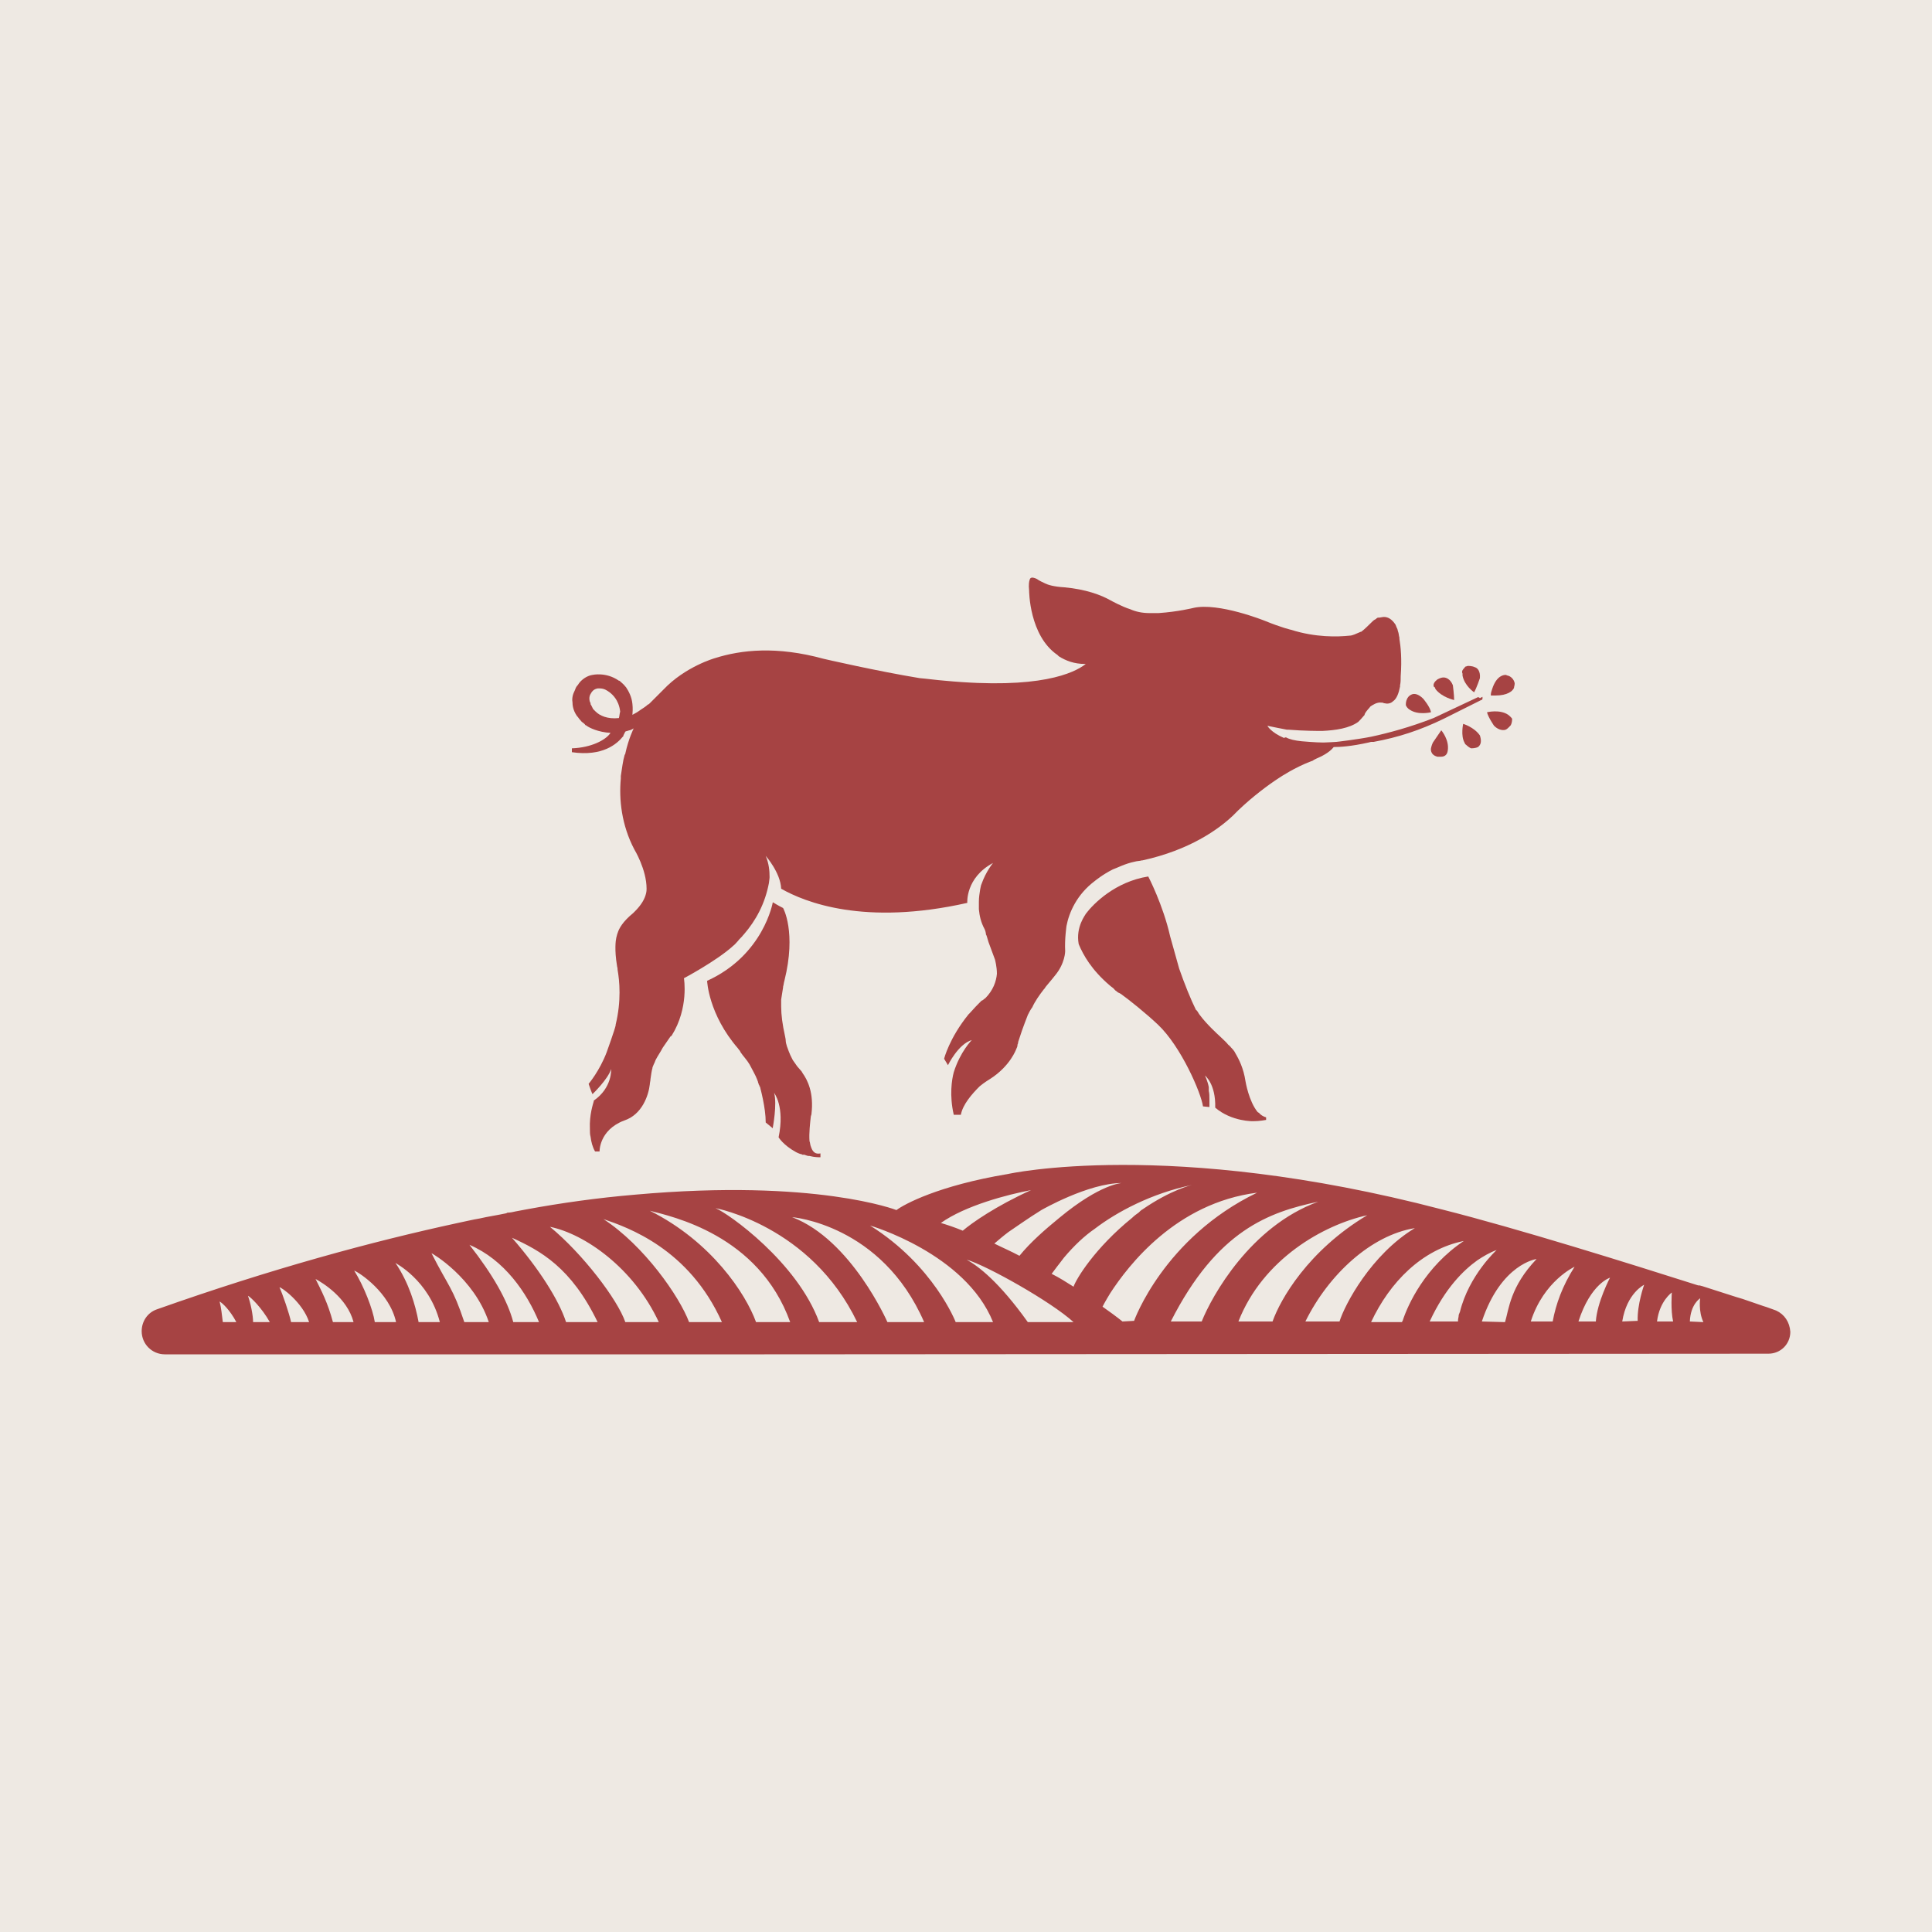
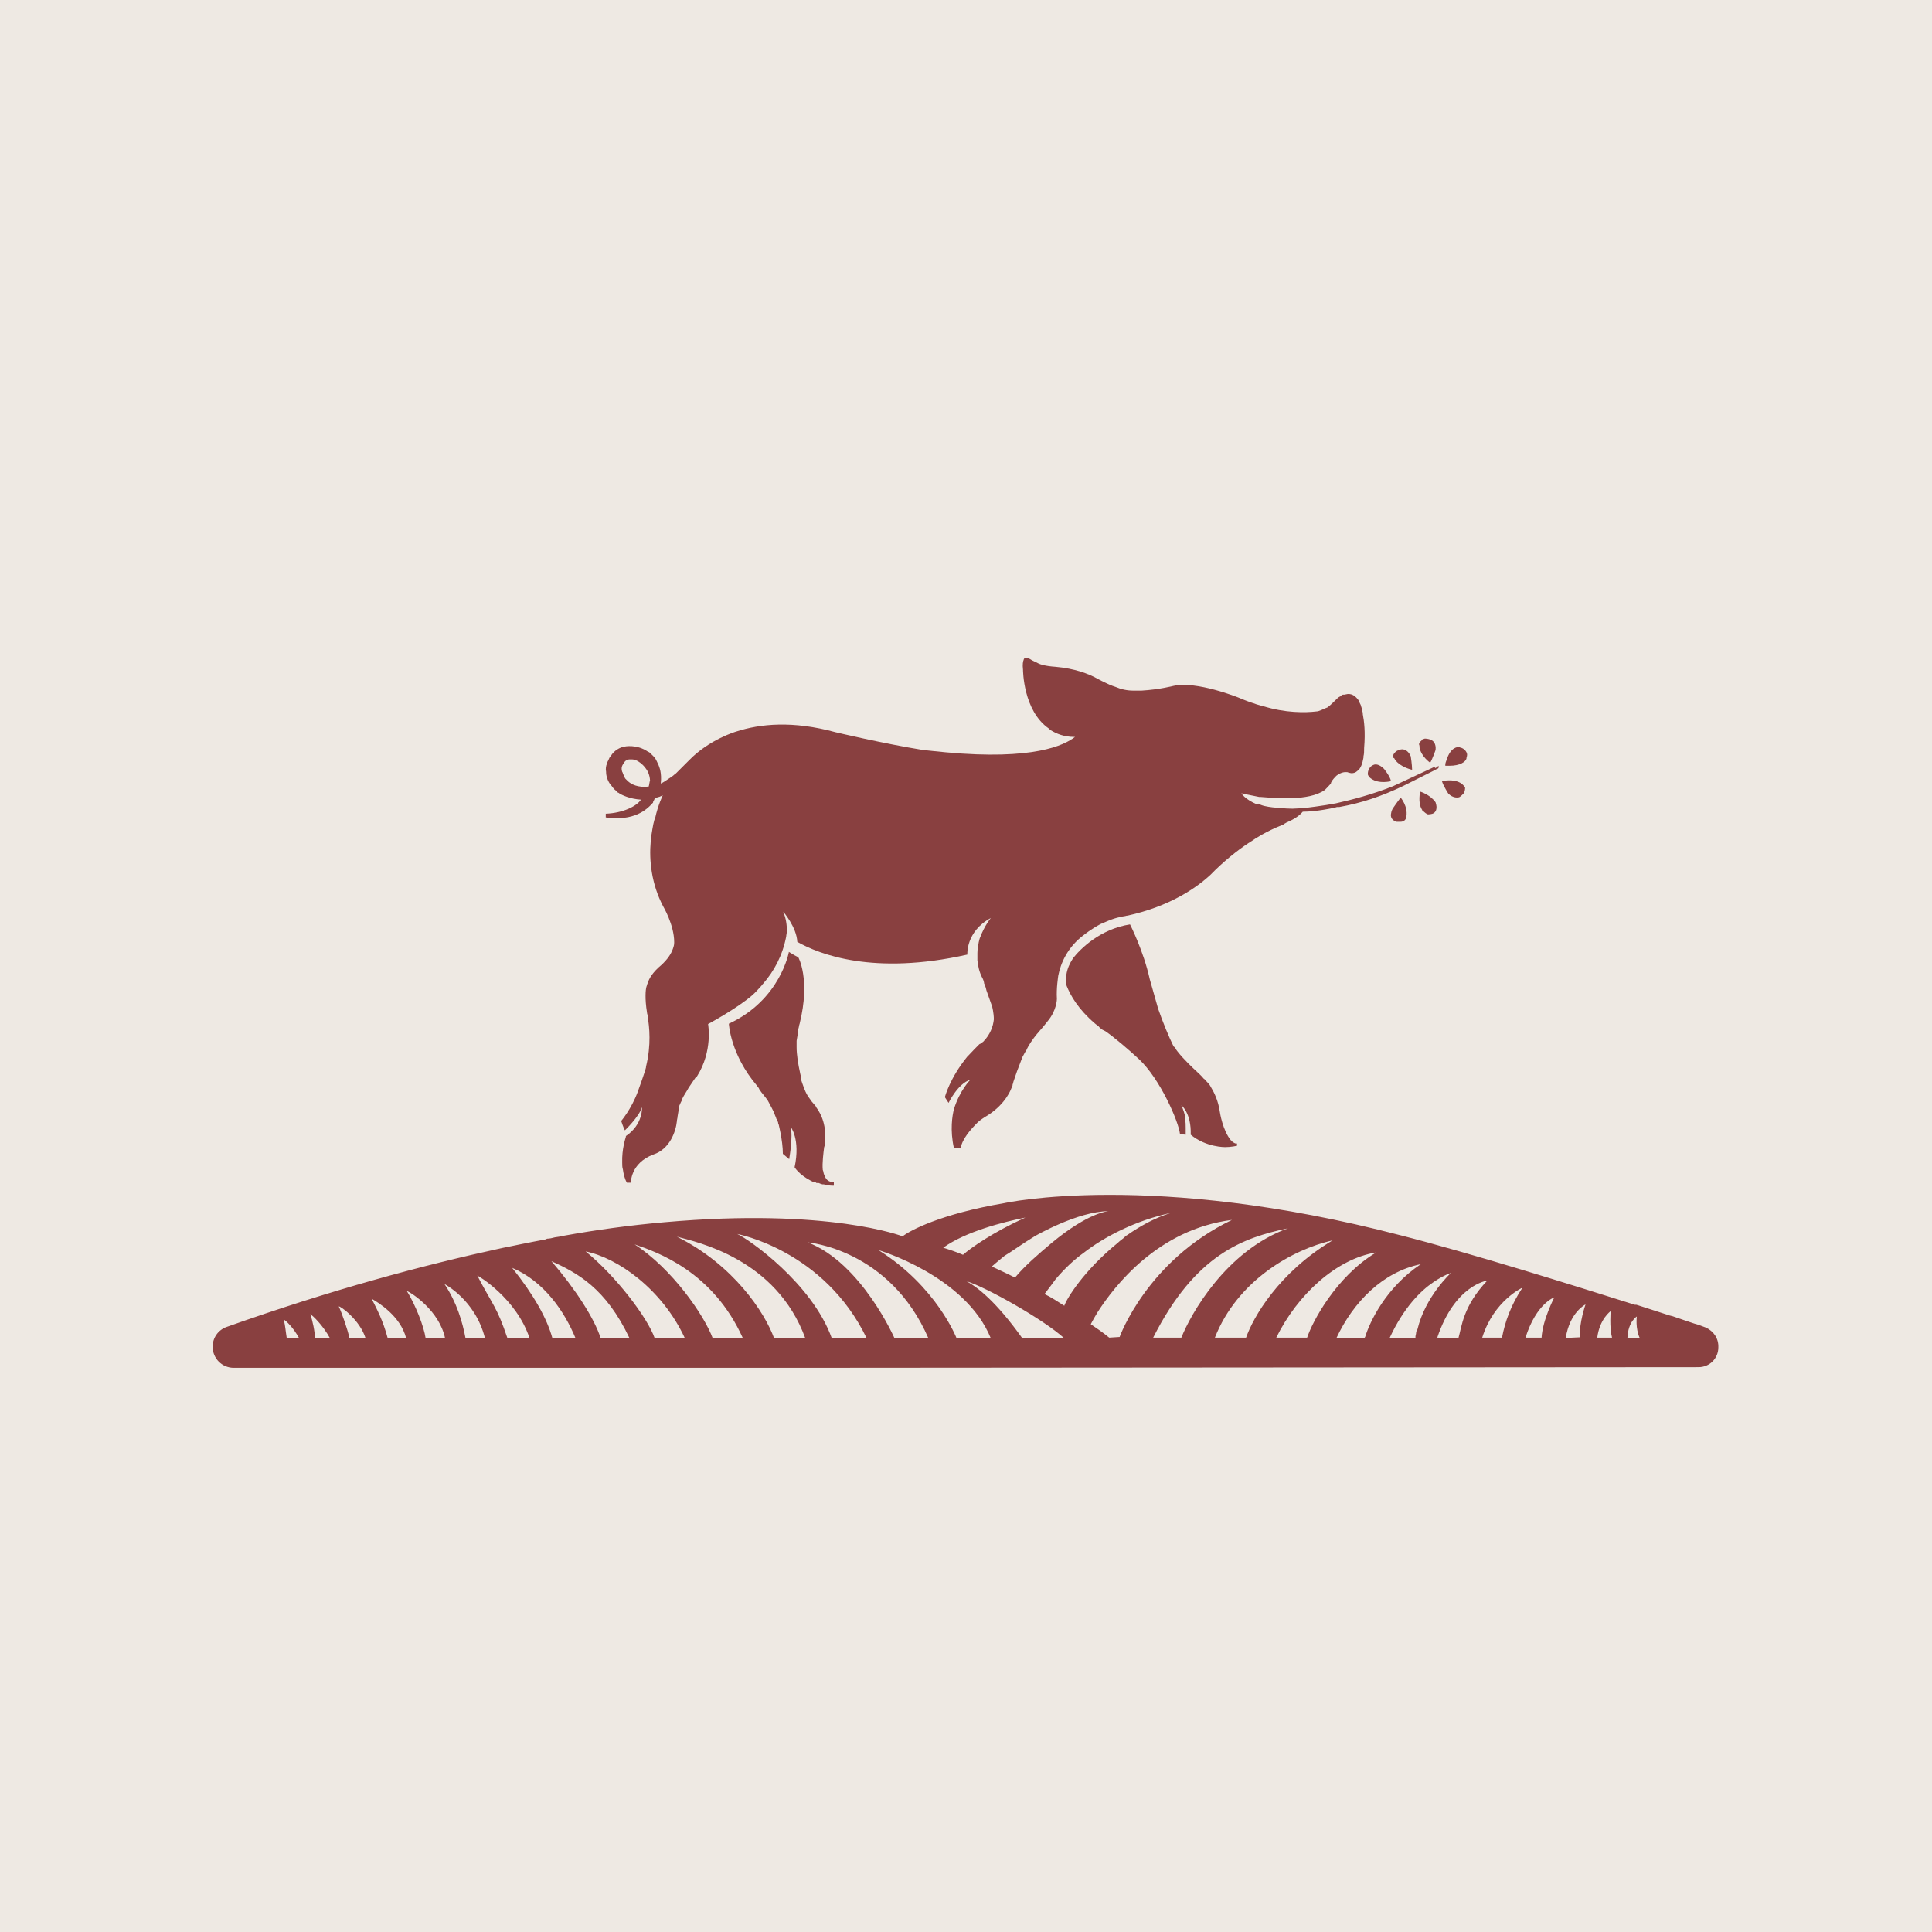
- <svg xmlns="http://www.w3.org/2000/svg" version="1.1" id="Layer_1" x="0px" y="0px" viewBox="0 0 300 300" enable-background="new 0 0 300 300" xml:space="preserve">
-   <rect fill="#EEE9E3" width="300" height="300" />
+ <svg xmlns="http://www.w3.org/2000/svg" version="1.1" id="Layer_1" x="0px" y="0px" viewBox="0 0 576 576" enable-background="new 0 0 576 576" xml:space="preserve">
+   <rect fill="#EEE9E3" width="576" height="576" />
  <g>
    <g>
      <g>
-         <path fill="#A64343" d="M195.3,172.7L195.3,172.7c-1.4-1.7-1.9-4.8-1.9-4.8l0,0c-0.3-2-1-3.4-1.6-4.4c0,0-0.1-0.3-0.6-0.8     l-0.1-0.1c0-0.1-0.1-0.1-0.1-0.1c-0.1-0.1-0.1-0.2-0.2-0.2l0,0c0,0,0,0-0.1-0.1c-0.3-0.4-0.9-0.9-1.4-1.4l0,0c0,0-1.9-1.7-3-3.2     c-0.2-0.2-0.3-0.6-0.6-0.8c-0.8-1.6-1.8-4.1-2.6-6.4l-1.4-5c-1.1-4.9-3.4-9.3-3.4-9.3c-5.1,0.8-8.5,4.2-9.7,5.8     c0,0.1-1.6,2-1.1,4.7c0.7,1.7,2,4,4.8,6.4c0.2,0.2,0.6,0.4,0.8,0.7l0,0c0,0,0,0,0.1,0.1c0.2,0.1,0.3,0.3,0.6,0.4     c0.1,0,0.1,0.1,0.2,0.1c1.4,1,4,3.1,5.8,4.8c3.6,3.4,6.7,10.6,7,12.7l1,0.1l0,0l0,0c0,0,0,0,0-0.1l0,0c0-0.1,0-0.4,0-0.8l0,0     c0-0.1,0-0.1,0-0.2l0,0c0-0.6,0-1-0.1-1.4V169v-0.1c0,0,0,0,0-0.1c-0.2-1-0.6-1.8-0.6-1.8s1.7,1.3,1.6,5c2.6,2.2,5.9,2.1,5.9,2.1     l0,0c1,0,2-0.2,2-0.2v-0.4c-0.4-0.1-0.9-0.4-1.1-0.7C195.4,172.8,195.4,172.7,195.3,172.7z" />
+         <path fill="#894040" d="M367,340L367,340c-2.5-3-3.3-8.4-3.3-8.4l0,0c-0.5-3.5-1.7-5.9-2.8-7.7c0,0-0.2-0.5-1.1-1.4l-0.2-0.2     c0-0.2-0.2-0.2-0.2-0.2c-0.2-0.2-0.2-0.4-0.4-0.4l0,0c0,0,0,0-0.2-0.2c-0.5-0.7-1.6-1.6-2.5-2.5l0,0c0,0-3.3-3-5.3-5.6     c-0.4-0.4-0.5-1.1-1.1-1.4c-1.4-2.8-3.2-7.2-4.6-11.2l-2.5-8.8c-1.9-8.6-5.9-16.4-5.9-16.4c-9,1.4-14.9,7.4-17,10.1     c0,0.2-2.8,3.5-1.9,8.2c1.2,3,3.5,7,8.4,11.2c0.4,0.4,1.1,0.7,1.4,1.2l0,0c0,0,0,0,0.2,0.2c0.4,0.2,0.5,0.5,1.1,0.7     c0.2,0,0.2,0.2,0.4,0.2c2.5,1.7,7,5.5,10.1,8.4c6.3,5.9,11.8,18.6,12.2,22.3l1.7,0.2l0,0l0,0c0,0,0,0,0-0.2l0,0     c0-0.2,0-0.7,0-1.4l0,0c0-0.2,0-0.2,0-0.4l0,0c0-1.1,0-1.7-0.2-2.5v-0.7v-0.2c0,0,0,0,0-0.2c-0.4-1.7-1.1-3.2-1.1-3.2     s3,2.3,2.8,8.8c4.6,3.8,10.3,3.7,10.3,3.7l0,0c1.7,0,3.5-0.4,3.5-0.4v-0.7C368.3,341.1,367.5,340.5,367,340     C367.2,340.2,367.2,340,367,340z" />
      </g>
      <g>
-         <path fill="#A64343" d="M125.9,178c-0.1-0.2-0.1-0.6-0.2-0.8c-0.1-1.2,0.1-2.9,0.2-3.8c0-0.1,0.1-0.3,0.1-0.4l0,0l0,0     c0.4-3.3-0.6-5.3-1.4-6.4l0,0l0,0c0-0.1-0.1-0.1-0.1-0.2l0,0l-0.7-0.8l-0.7-1c-0.6-1.1-0.8-1.9-0.9-2.1c-0.1-0.3-0.2-0.7-0.2-1     c0,0,0-0.2-0.1-0.6c-0.4-1.8-0.6-3.3-0.6-4.6c0-0.3,0-0.7,0-1.1c0.1-0.6,0.2-1.3,0.3-1.9l0,0v-0.1c0.1-0.3,0.1-0.6,0.2-0.9l0,0     c1.9-7.6-0.2-11.3-0.2-11.3l0,0c-0.8-0.4-1.6-0.9-1.6-0.9s-1.4,8.2-10.2,12.2c0,0,0.2,5.2,4.8,10.5l0,0c0.1,0.2,0.3,0.3,0.4,0.6     c0.4,0.6,1,1.2,1.4,1.9c0.4,0.8,0.9,1.6,1.2,2.4c0,0.1,0.1,0.2,0.1,0.3l0,0c0,0,0,0.1,0.1,0.3l0,0l0,0c0,0.1,0,0.1,0.1,0.2     c0,0.1,0,0.2,0.1,0.2c0,0.1,0.1,0.2,0.1,0.4c0,0.1,0,0.1,0.1,0.2l0,0l-0.3-1c0.2,0.8,1,3.7,1,6l1.1,0.9v-0.1c0,0,0.7-3.7,0.2-5.4     c0,0,1.7,2.1,0.7,6.9c0,0,0.7,1.2,2.7,2.3c0.2,0.1,0.4,0.2,0.7,0.3c0,0,0,0,0.1,0c0.1,0,0.1,0.1,0.2,0.1l0,0c0,0,0,0,0.1,0h0.1     h0.1c0.2,0.1,0.3,0.1,0.6,0.2h0.1l0,0l0,0c0,0,0,0,0.1,0c0.8,0.2,1.4,0.2,1.7,0.2v-0.6C126.4,179.3,126.1,178.6,125.9,178z" />
+         <path fill="#894040" d="M245.7,350.2c-0.2-0.4-0.2-1.1-0.4-1.4c-0.2-2.1,0.2-5.1,0.4-6.7c0-0.2,0.2-0.5,0.2-0.7l0,0l0,0     c0.7-5.8-1.1-9.3-2.5-11.2l0,0l0,0c0-0.2-0.2-0.2-0.2-0.4l0,0l-1.2-1.4l-1.2-1.7c-1.1-1.9-1.4-3.3-1.6-3.7     c-0.2-0.5-0.4-1.2-0.4-1.7c0,0,0-0.4-0.2-1.1c-0.7-3.2-1.1-5.8-1.1-8c0-0.5,0-1.2,0-1.9c0.2-1.1,0.4-2.3,0.5-3.3l0,0v-0.2     c0.2-0.5,0.2-1.1,0.4-1.6l0,0c3.3-13.3-0.4-19.8-0.4-19.8l0,0c-1.4-0.7-2.8-1.6-2.8-1.6s-2.5,14.3-17.9,21.4     c0,0,0.4,9.1,8.4,18.5l0,0c0.2,0.4,0.5,0.5,0.7,1.1c0.7,1.1,1.7,2.1,2.5,3.3c0.7,1.4,1.6,2.8,2.1,4.2c0,0.2,0.2,0.4,0.2,0.5l0,0     c0,0,0,0.2,0.2,0.5l0,0l0,0c0,0.2,0,0.2,0.2,0.4c0,0.2,0,0.4,0.2,0.4c0,0.2,0.2,0.4,0.2,0.7c0,0.2,0,0.2,0.2,0.4l0,0l-0.5-1.7     c0.4,1.4,1.7,6.5,1.7,10.5l1.9,1.6v-0.2c0,0,1.2-6.5,0.4-9.5c0,0,3,3.7,1.2,12.1c0,0,1.2,2.1,4.8,4c0.4,0.2,0.7,0.4,1.2,0.5     c0,0,0,0,0.2,0s0.2,0.2,0.4,0.2l0,0c0,0,0,0,0.2,0h0.2h0.2c0.4,0.2,0.5,0.2,1.1,0.4h0.2l0,0l0,0c0,0,0,0,0.2,0     c1.4,0.4,2.5,0.4,3,0.4v-1.1C246.6,352.5,246.1,351.2,245.7,350.2z" />
      </g>
      <g>
-         <path fill="#A64343" d="M234.2,111c-1.3-0.9-3.3-0.4-3.3-0.4c0.2,0.8,1.1,2.1,1.1,2.1c0.8,0.8,1.6,0.7,1.8,0.6     c0.3-0.1,0.8-0.7,0.8-0.7c0.2-0.4,0.2-0.8,0.2-1C234.6,111.3,234.2,111,234.2,111z" />
+         <path fill="#894040" d="M435.7,233.6c-2.3-1.6-5.8-0.7-5.8-0.7c0.4,1.4,1.9,3.7,1.9,3.7c1.4,1.4,2.8,1.2,3.2,1.1     c0.5-0.2,1.4-1.2,1.4-1.2c0.4-0.7,0.4-1.4,0.4-1.7C436.4,234.1,435.7,233.6,435.7,233.6z" />
      </g>
      <g>
-         <path fill="#A64343" d="M222.9,107c1,1.3,2.9,1.7,2.9,1.7c0-0.8-0.2-2.3-0.2-2.3c-0.4-1-1.1-1.2-1.4-1.2h-0.1     c-0.4,0-0.9,0.3-0.9,0.3c-0.4,0.3-0.6,0.6-0.6,0.9c0,0,0,0.2,0.1,0.3C222.8,106.6,222.9,107,222.9,107z" />
+         <path fill="#894040" d="M415.9,226.5c1.7,2.3,5.1,3,5.1,3c0-1.4-0.4-4-0.4-4c-0.7-1.7-1.9-2.1-2.5-2.1H418     c-0.7,0-1.6,0.5-1.6,0.5c-0.7,0.5-1.1,1.1-1.1,1.6c0,0,0,0.4,0.2,0.5C415.7,225.9,415.9,226.5,415.9,226.5z" />
      </g>
      <g>
-         <path fill="#A64343" d="M218.9,110.2c1.3,0.9,3.3,0.4,3.3,0.4c-0.1-0.8-1.2-2.1-1.2-2.1c-0.8-0.8-1.4-0.8-1.7-0.7     c-0.6,0.2-0.8,0.7-0.8,0.7c-0.2,0.4-0.2,0.7-0.2,1C218.5,110,218.9,110.2,218.9,110.2z" />
+         <path fill="#894040" d="M408.9,232.2c2.3,1.6,5.8,0.7,5.8,0.7c-0.2-1.4-2.1-3.7-2.1-3.7c-1.4-1.4-2.5-1.4-3-1.2     c-1.1,0.4-1.4,1.2-1.4,1.2c-0.4,0.7-0.4,1.2-0.4,1.7C408.1,231.8,408.9,232.2,408.9,232.2z" />
      </g>
      <g>
-         <path fill="#A64343" d="M222.5,115.3c0,0-0.2,0.4-0.3,0.9l0,0c0,0-0.2,1,1,1.3h0.1c0.1,0,0.2,0,0.2,0c0.1,0,0.1,0,0.2,0l0,0h0.1     c0.4,0,0.9-0.2,1-0.9c0.3-1.7-1-3.2-1-3.2C223.4,114,222.5,115.3,222.5,115.3z" />
+         <path fill="#894040" d="M415.2,241.1c0,0-0.4,0.7-0.5,1.6l0,0c0,0-0.4,1.7,1.7,2.3h0.2c0.2,0,0.4,0,0.4,0c0.2,0,0.2,0,0.4,0l0,0     h0.2c0.7,0,1.6-0.4,1.7-1.6c0.5-3-1.7-5.6-1.7-5.6C416.7,238.9,415.2,241.1,415.2,241.1z" />
      </g>
      <g>
-         <path fill="#A64343" d="M227.1,104.6L227.1,104.6C227.1,104.7,227.1,104.7,227.1,104.6c0,0.2,0,0.2,0,0.3l0,0     c0.3,1.6,1.8,2.6,1.8,2.6c0.4-0.7,0.9-2.2,0.9-2.2c0.1-1.1-0.4-1.6-0.8-1.7c-0.4-0.2-1-0.2-1-0.2c-0.2,0-0.3,0.1-0.4,0.1l0,0     c0,0-0.1,0-0.1,0.1c0,0-0.1,0-0.1,0.1l0,0C227.2,103.9,226.9,104.2,227.1,104.6z" />
+         <path fill="#894040" d="M423.2,222.3L423.2,222.3C423.2,222.5,423.2,222.5,423.2,222.3c0,0.4,0,0.4,0,0.5l0,0     c0.5,2.8,3.2,4.6,3.2,4.6c0.7-1.2,1.6-3.8,1.6-3.8c0.2-1.9-0.7-2.8-1.4-3c-0.7-0.4-1.7-0.4-1.7-0.4c-0.4,0-0.5,0.2-0.7,0.2l0,0     c0,0-0.2,0-0.2,0.2c0,0-0.2,0-0.2,0.2l0,0C423.4,221.1,422.8,221.7,423.2,222.3z" />
      </g>
      <g>
-         <path fill="#A64343" d="M227.2,112.4c0,0-0.4,1.8,0.2,2.9c0,0.1,0.1,0.1,0.1,0.2c0,0,0,0.1,0.1,0.1l0,0c0.3,0.3,0.7,0.6,0.9,0.6     c0,0,0.6,0,1-0.2c0.8-0.6,0.3-1.7,0.3-1.8C228.9,112.9,227.2,112.4,227.2,112.4z" />
+         <path fill="#894040" d="M423.4,236c0,0-0.7,3.2,0.4,5.1c0,0.2,0.2,0.2,0.2,0.4c0,0,0,0.2,0.2,0.2l0,0c0.5,0.5,1.2,1.1,1.6,1.1     c0,0,1.1,0,1.7-0.4c1.4-1.1,0.5-3,0.5-3.2C426.4,236.9,423.4,236,423.4,236z" />
      </g>
      <g>
-         <path fill="#A64343" d="M229.8,108.4c-0.1-0.1-0.3-0.2-0.4-0.1l-6.8,3.2c-3.6,1.4-6.9,2.3-9.7,2.9c-2,0.4-5.3,0.8-5.4,0.8     c0,0-1.6,0.1-2,0.1c-1.2,0-3.4-0.2-3.4-0.2c-1-0.1-1.9-0.3-2.4-0.6c-0.1,0-0.2,0-0.3,0.1c-2.1-0.9-2.6-1.9-2.6-1.9     c0.9,0.2,2,0.4,3,0.6l0,0c0,0,0.1,0,0.2,0c2.4,0.2,4.8,0.2,5.3,0.2c2.1-0.1,4.2-0.4,5.6-1.4c0,0,0,0,0.1-0.1     c0.1-0.1,0.4-0.4,0.9-1l0,0v-0.1l0,0c0.3-0.6,0.7-0.9,0.9-1.2c0.3-0.2,1-0.7,1.7-0.6c0.1,0,0.3,0,0.4,0.1c0,0,0,0,0.1,0     c0.3,0.1,0.9,0.1,1.3-0.3l0,0l0,0l0,0c0.6-0.4,0.9-1.3,1.1-2.3l0,0c0-0.1,0-0.1,0-0.2c0.1-0.4,0.1-0.9,0.1-1.4     c0.2-2.7,0-4.6-0.2-5.8l0,0V99l0,0c-0.1-0.3-0.1-0.7-0.2-0.9c-0.1-0.3-0.1-0.4-0.1-0.4l0,0c-0.1-0.2-0.2-0.4-0.3-0.7l0,0l0,0l0,0     c-0.6-0.9-1.2-1.2-1.8-1.2l0,0c0,0-0.2,0-0.7,0.1l0,0H214c-0.1,0-0.2,0.1-0.2,0.1l0,0l0,0l0,0l0,0c0,0-0.1,0-0.1,0.1     c-0.1,0-0.1,0.1-0.2,0.1c-0.2,0.1-0.4,0.3-0.8,0.7l0,0c0,0-0.8,0.8-1.2,1.1c0,0-0.1,0-0.1,0.1c0,0,0,0-0.1,0     c-0.7,0.3-1.3,0.6-1.7,0.6c-1.9,0.2-5.3,0.3-9.1-0.9c0,0-1.4-0.3-4.1-1.4c0,0-7.2-2.9-11.1-2c0,0-2.4,0.6-5.4,0.8h-0.1h-0.1     c-0.4,0-0.8,0-1.2,0l0,0c-1.1,0-2.1-0.2-3-0.6c-1.3-0.4-3.1-1.4-3.1-1.4l0,0c-1.4-0.8-3.8-1.7-7.1-2l0,0c-1.7-0.1-2.6-0.4-3-0.6     c-0.4-0.2-0.9-0.4-1.3-0.7c-0.4-0.2-0.8-0.3-1-0.1l0,0l0,0l0,0c0,0-0.1,0.1-0.1,0.2l0,0l0,0l0,0l0,0c-0.1,0.2-0.2,0.8-0.1,1.7     l0,0c0,0,0,7,4.4,10l0.1,0.1c0,0,0,0,0.1,0.1l0,0c1.1,0.7,2.4,1.2,4.1,1.2h0.1c-1.8,1.4-7.1,4-21.9,2.6c-1.3-0.1-2.7-0.3-3.9-0.4     c-6.7-1.1-14.9-3-14.9-3l0,0c-7.3-2-12.8-1.4-16.9-0.1l0,0c0,0-4.6,1.3-8,4.9l0,0l0,0l-0.1,0.1c-0.6,0.6-1.1,1.1-1.7,1.7     c-0.1,0.1-0.2,0.2-0.3,0.3c-0.1,0.1-0.2,0.2-0.3,0.2c-0.3,0.3-0.8,0.6-1.1,0.8l0,0c-0.4,0.3-0.9,0.6-1.3,0.8c0.1-1,0-1.7,0-1.7     c-0.1-1.1-0.6-2-1-2.6l0,0l-0.1-0.1c-0.2-0.3-0.6-0.6-0.8-0.8l0,0c-0.1-0.1-0.1-0.1-0.2-0.1c-2-1.4-4.1-0.9-4.1-0.9l0,0     c-0.7,0.1-1.7,0.6-2.3,1.6c-0.2,0.2-0.3,0.4-0.4,0.7l0,0l0,0c-0.2,0.4-0.3,0.7-0.3,0.7l0,0c-0.1,0.3-0.2,0.8-0.1,1.3l0,0l0,0     c0,0.2,0,1.1,0.7,2.1l0.1,0.1c0.1,0.1,0.2,0.3,0.3,0.4l0.1,0.1c0.1,0.1,0.2,0.3,0.4,0.4c0.1,0.1,0.3,0.2,0.4,0.4l0,0     c0,0,0.1,0,0.2,0.1l0,0l0,0c0.4,0.3,1.8,1,3.7,1.1c-0.7,1.1-3,2.3-6,2.4v0.6c4.8,0.7,7-1.3,7.9-2.4l0.1-0.1c0,0,0,0,0-0.1     c0.1-0.2,0.2-0.4,0.3-0.6c0.2-0.1,0.4-0.1,0.6-0.2c0,0,0,0,0.1,0c0.3-0.1,0.6-0.3,0.6-0.3s-0.8,1.6-1.3,3.9c0,0.1,0,0.1-0.1,0.2     c-0.3,1-0.4,2.1-0.6,3.3c0,0,0,0,0,0.1l0,0c0,0.1,0,0.2,0,0.3c-0.3,3.2,0.1,7.2,2.1,11l0,0c0,0,1.9,3.1,1.9,6.1     c0,0.2,0,0.4-0.1,0.8c-0.2,0.8-0.7,1.7-1.7,2.7l-0.3,0.3c-1.6,1.3-2.2,2.4-2.4,3.1c-0.1,0.2-0.1,0.4-0.2,0.7     c-0.1,0.4-0.3,1.9,0.1,4.3c0,0.2,0.1,0.3,0.1,0.7l0,0l0,0c0.3,1.7,0.6,4.8-0.3,8.5c0,0,0,0,0,0.1c-0.1,0.6-1.4,4.2-1.4,4.2l0,0     c-1.1,2.9-2.8,4.9-2.8,4.9c0.4,1.2,0.6,1.6,0.6,1.6s2.4-2.3,2.9-3.9c0,0,0.2,2.9-2.7,4.9c0,0,0,0,0,0.1l0,0     c-0.1,0.4-0.7,2.1-0.6,4.3c0,0.4,0,0.9,0.1,1.2c0.1,0.8,0.3,1.6,0.7,2.3h0.7c0,0-0.1-3.3,3.8-4.8l0,0c2.8-0.9,3.8-3.9,4-5.6l0,0     l0,0c0-0.2,0.1-0.6,0.1-0.7l0,0c0-0.1,0-0.1,0-0.1c0.1-0.7,0.2-1.4,0.3-1.7c0-0.2,0.1-0.3,0.2-0.6c0.1-0.2,0.2-0.4,0.3-0.7     c0.3-0.6,0.8-1.3,1.1-1.9l1.1-1.6c0.1-0.1,0.1-0.2,0.2-0.2l0.1-0.1l0,0c2.7-4.3,1.9-8.9,1.9-8.9s4.9-2.6,7.5-4.9l0.1-0.1     c0.3-0.2,0.6-0.6,0.8-0.8l0,0c0.2-0.3,0.6-0.6,0.8-0.9l0.1-0.1l0,0l0,0c1.9-2.2,3.3-4.8,3.9-8c0-0.2,0.1-0.6,0.1-0.9     c0-1-0.1-2.1-0.6-3.3c0,0,2.3,2.6,2.4,5.1c3.7,2.1,12.9,5.8,28.9,2.2c0,0-0.3-3.9,4-6.2c0,0-1.1,1.3-1.8,3.3     c-0.1,0.2-0.1,0.4-0.2,0.8l0,0c-0.1,0.7-0.2,1.2-0.2,1.9c0,0.3,0,0.7,0,1.1v0.1c0.1,1,0.3,2,0.9,3.1l0,0c0.1,0.2,0.2,0.6,0.2,0.8     l0,0l0.1,0.2c0.1,0.3,0.2,0.7,0.3,1l1,2.7l0,0c0,0,0.3,1.1,0.3,2.2c-0.1,1.2-0.6,2.6-1.8,3.8l0,0c-0.2,0.1-0.3,0.3-0.6,0.4     c-0.6,0.6-1.1,1.1-1.8,1.9c-0.1,0.1-0.1,0.1-0.2,0.2l0,0c-3,3.7-3.8,6.9-3.8,6.9l0.6,1c0,0,1.6-3.3,3.7-3.9c0,0-1.8,1.8-2.8,5     c-0.3,1.1-0.7,3.6,0,6.6h0.2l0,0h0.9c0.3-1.6,1.7-3.2,2.9-4.4c0.7-0.6,1.7-1.2,1.7-1.2l0,0c3.1-2,4-4.6,4-4.6l0,0     c0.1-0.2,0.2-0.4,0.2-0.7l0,0l0,0c0.1-0.2,0.1-0.3,0.1-0.4l0.6-1.8c0.2-0.6,0.6-1.6,0.9-2.4c0.2-0.4,0.4-0.8,0.7-1.2l0,0     c0.4-0.9,1.1-1.9,1.8-2.8c0,0,0,0,0.1-0.1c0.1-0.1,0.1-0.2,0.2-0.3c0.6-0.7,1.4-1.7,1.4-1.7l0,0c1.6-1.9,1.6-3.8,1.6-3.8     c-0.1-1.9,0.2-3.8,0.2-3.9c0.4-2.1,1.6-4.9,4.4-7c0,0,1.2-1,2.8-1.8c0.6-0.2,1.9-0.9,3.4-1.2c0.3-0.1,0.8-0.1,1.1-0.2     c0,0,0,0,0.1,0l0,0c7.3-1.6,11.8-4.8,14.1-7l0,0l0,0c0.2-0.2,0.4-0.4,0.7-0.7c0,0,0,0,0.1-0.1l0,0l0,0c2.2-2.1,4.6-3.9,6.3-5     c0.3-0.2,2.4-1.6,5-2.6c0.1,0,0.3-0.1,0.4-0.2c0,0,0.2-0.1,0.4-0.2l0,0l0,0c0.7-0.3,2-0.9,2.7-1.8c1,0,2.7-0.1,5.4-0.7l0.4-0.1     h0.1h0.3c3.8-0.7,7.2-1.8,10.9-3.6l0,0c1.2-0.6,5.6-2.8,5.8-2.9c0.1,0,0.2-0.1,0.2-0.2c0-0.1,0-0.2,0-0.3L229.8,108.4z      M96.1,111.5c-1.8,0.2-3-0.4-3.6-1c0,0,0,0-0.1-0.1c-0.2-0.2-0.3-0.3-0.3-0.3l0,0l0,0l0,0c-0.1-0.2-0.2-0.4-0.3-0.6     c-0.1-0.1-0.1-0.2-0.1-0.3c0-0.1-0.1-0.2-0.1-0.2c-0.2-0.7,0-1.1,0.2-1.4c0.1-0.2,0.4-0.6,1-0.7c0.1,0,0.1,0,0.2,0s0.1,0,0.2,0     c0.3,0,0.7,0.1,1,0.3c0,0,0.8,0.4,1.4,1.3c0.2,0.3,0.6,1,0.7,2C96.2,110.8,96.2,111.2,96.1,111.5z" />
+         <path fill="#894040" d="M428,229c-0.2-0.2-0.5-0.4-0.7-0.2l-12,5.6c-6.3,2.5-12.1,4-17,5.1c-3.5,0.7-9.3,1.4-9.5,1.4     c0,0-2.8,0.2-3.5,0.2c-2.1,0-5.9-0.4-5.9-0.4c-1.7-0.2-3.3-0.5-4.2-1.1c-0.2,0-0.4,0-0.5,0.2c-3.7-1.6-4.6-3.3-4.6-3.3     c1.6,0.4,3.5,0.7,5.3,1.1l0,0c0,0,0.2,0,0.4,0c4.2,0.4,8.4,0.4,9.3,0.4c3.7-0.2,7.4-0.7,9.9-2.5c0,0,0,0,0.2-0.2     c0.2-0.2,0.7-0.7,1.6-1.7l0,0v-0.2l0,0c0.5-1.1,1.2-1.6,1.6-2.1c0.5-0.4,1.7-1.2,3-1.1c0.2,0,0.5,0,0.7,0.2c0,0,0,0,0.2,0     c0.5,0.2,1.6,0.2,2.3-0.5l0,0l0,0l0,0c1.1-0.7,1.6-2.3,1.9-4l0,0c0-0.2,0-0.2,0-0.4c0.2-0.7,0.2-1.6,0.2-2.5     c0.4-4.8,0-8-0.4-10.1l0,0v-0.4l0,0c-0.2-0.5-0.2-1.2-0.4-1.6c-0.2-0.5-0.2-0.7-0.2-0.7l0,0c-0.2-0.4-0.4-0.7-0.5-1.2l0,0l0,0     l0,0c-1.1-1.6-2.1-2.1-3.2-2.1l0,0c0,0-0.4,0-1.2,0.2l0,0h-0.4c-0.2,0-0.4,0.2-0.4,0.2l0,0l0,0l0,0l0,0c0,0-0.2,0-0.2,0.2     c-0.2,0-0.2,0.2-0.4,0.2c-0.4,0.2-0.7,0.5-1.4,1.2l0,0c0,0-1.4,1.4-2.1,1.9c0,0-0.2,0-0.2,0.2c0,0,0,0-0.2,0     c-1.2,0.5-2.3,1.1-3,1.1c-3.3,0.4-9.3,0.5-16-1.6c0,0-2.5-0.5-7.2-2.5c0,0-12.6-5.1-19.5-3.5c0,0-4.2,1.1-9.5,1.4h-0.2h-0.1     c-0.7,0-1.4,0-2.1,0l0,0c-1.9,0-3.7-0.4-5.3-1.1c-2.3-0.7-5.5-2.5-5.5-2.5l0,0c-2.5-1.4-6.7-3-12.4-3.5l0,0     c-3-0.2-4.6-0.7-5.3-1.1c-0.7-0.4-1.6-0.7-2.3-1.2c-0.7-0.4-1.4-0.5-1.7-0.2l0,0l0,0l0,0c0,0-0.2,0.2-0.2,0.4l0,0l0,0l0,0l0,0     c-0.2,0.4-0.4,1.4-0.2,3l0,0c0,0,0,12.2,7.7,17.5l0.2,0.2c0,0,0,0,0.2,0.2l0,0c1.9,1.2,4.2,2.1,7.2,2.1h0.2     c-3.2,2.5-12.4,7-38.4,4.6c-2.3-0.2-4.8-0.5-6.9-0.7c-11.8-1.9-26.1-5.3-26.1-5.3l0,0c-12.8-3.5-22.5-2.5-29.6-0.2l0,0     c0,0-8,2.3-14.1,8.6l0,0l0,0l-0.2,0.2c-1.1,1.1-1.9,1.9-3,3c-0.2,0.2-0.4,0.4-0.5,0.5c-0.2,0.2-0.4,0.4-0.5,0.4     c-0.5,0.5-1.4,1.1-1.9,1.4l0,0c-0.7,0.5-1.6,1.1-2.3,1.4c0.2-1.7,0-3,0-3c-0.2-1.9-1.1-3.5-1.7-4.6l0,0l-0.2-0.2     c-0.4-0.5-1.1-1.1-1.4-1.4l0,0c-0.2-0.2-0.2-0.2-0.4-0.2c-3.5-2.5-7.2-1.6-7.2-1.6l0,0c-1.2,0.2-3,1.1-4,2.8     c-0.4,0.4-0.5,0.7-0.7,1.2l0,0l0,0c-0.4,0.7-0.5,1.2-0.5,1.2l0,0c-0.2,0.5-0.4,1.4-0.2,2.3l0,0l0,0c0,0.4,0,1.9,1.2,3.7l0.2,0.2     c0.2,0.2,0.4,0.5,0.5,0.7l0.2,0.2c0.2,0.2,0.4,0.5,0.7,0.7c0.2,0.2,0.5,0.4,0.7,0.7l0,0c0,0,0.2,0,0.4,0.2l0,0l0,0     c0.7,0.5,3.2,1.7,6.5,1.9c-1.2,1.9-5.3,4-10.5,4.2v1.1c8.4,1.2,12.2-2.3,13.9-4.2l0.2-0.2c0,0,0,0,0-0.2c0.2-0.4,0.4-0.7,0.5-1.1     c0.4-0.2,0.7-0.2,1.1-0.4c0,0,0,0,0.2,0c0.5-0.2,1.1-0.5,1.1-0.5s-1.4,2.8-2.3,6.9c0,0.2,0,0.2-0.2,0.4c-0.5,1.7-0.7,3.7-1.1,5.8     c0,0,0,0,0,0.2l0,0c0,0.2,0,0.4,0,0.5c-0.5,5.6,0.2,12.6,3.7,19.3l0,0c0,0,3.3,5.5,3.3,10.7c0,0.4,0,0.7-0.2,1.4     c-0.4,1.4-1.2,3-3,4.8l-0.5,0.5c-2.8,2.3-3.8,4.2-4.2,5.5c-0.2,0.4-0.2,0.7-0.4,1.2c-0.2,0.7-0.5,3.3,0.2,7.6     c0,0.4,0.2,0.5,0.2,1.2l0,0l0,0c0.5,3,1.1,8.4-0.5,14.9c0,0,0,0,0,0.2c-0.2,1.1-2.5,7.4-2.5,7.4l0,0c-1.9,5.1-4.9,8.6-4.9,8.6     c0.7,2.1,1.1,2.8,1.1,2.8s4.2-4,5.1-6.9c0,0,0.4,5.1-4.8,8.6c0,0,0,0,0,0.2l0,0c-0.2,0.7-1.2,3.7-1.1,7.6c0,0.7,0,1.6,0.2,2.1     c0.2,1.4,0.5,2.8,1.2,4h1.2c0,0-0.2-5.8,6.7-8.4l0,0c4.9-1.6,6.7-6.9,7-9.9l0,0l0,0c0-0.4,0.2-1.1,0.2-1.2l0,0c0-0.2,0-0.2,0-0.2     c0.2-1.2,0.4-2.5,0.5-3c0-0.4,0.2-0.5,0.4-1.1c0.2-0.4,0.4-0.7,0.5-1.2c0.5-1.1,1.4-2.3,1.9-3.3l1.9-2.8c0.2-0.2,0.2-0.4,0.4-0.4     l0.2-0.2l0,0c4.8-7.6,3.3-15.6,3.3-15.6s8.6-4.6,13.2-8.6l0.2-0.2c0.5-0.4,1.1-1.1,1.4-1.4l0,0c0.4-0.5,1.1-1.1,1.4-1.6l0.2-0.2     l0,0l0,0c3.3-3.8,5.8-8.4,6.9-14.1c0-0.4,0.2-1.1,0.2-1.6c0-1.7-0.2-3.7-1.1-5.8c0,0,4,4.6,4.2,9c6.5,3.7,22.7,10.1,50.7,3.8     c0,0-0.5-6.9,7-10.9c0,0-1.9,2.3-3.2,5.8c-0.2,0.4-0.2,0.7-0.4,1.4l0,0c-0.2,1.2-0.4,2.1-0.4,3.3c0,0.5,0,1.2,0,1.9v0.2     c0.2,1.7,0.5,3.5,1.6,5.5l0,0c0.2,0.4,0.4,1.1,0.4,1.4l0,0l0.2,0.4c0.2,0.5,0.4,1.2,0.5,1.7l1.7,4.8l0,0c0,0,0.5,1.9,0.5,3.8     c-0.2,2.1-1.1,4.6-3.2,6.7l0,0c-0.4,0.2-0.5,0.5-1.1,0.7c-1.1,1.1-1.9,1.9-3.2,3.3c-0.2,0.2-0.2,0.2-0.4,0.4l0,0     c-5.3,6.5-6.7,12.1-6.7,12.1l1.1,1.7c0,0,2.8-5.8,6.5-6.9c0,0-3.2,3.2-4.9,8.8c-0.5,1.9-1.2,6.3,0,11.6h0.4l0,0h1.6     c0.5-2.8,3-5.6,5.1-7.7c1.2-1.1,3-2.1,3-2.1l0,0c5.5-3.5,7-8,7-8l0,0c0.2-0.4,0.4-0.7,0.4-1.2l0,0l0,0c0.2-0.4,0.2-0.5,0.2-0.7     l1.1-3.2c0.4-1.1,1.1-2.8,1.6-4.2c0.4-0.7,0.7-1.4,1.2-2.1l0,0c0.7-1.6,1.9-3.3,3.2-4.9c0,0,0,0,0.2-0.2c0.2-0.2,0.2-0.4,0.4-0.5     c1.1-1.2,2.5-3,2.5-3l0,0c2.8-3.3,2.8-6.7,2.8-6.7c-0.2-3.3,0.4-6.7,0.4-6.9c0.7-3.7,2.8-8.6,7.7-12.2c0,0,2.1-1.7,4.9-3.2     c1.1-0.4,3.3-1.6,5.9-2.1c0.5-0.2,1.4-0.2,1.9-0.4c0,0,0,0,0.2,0l0,0c12.8-2.8,20.7-8.4,24.8-12.2l0,0l0,0     c0.4-0.4,0.7-0.7,1.2-1.2c0,0,0,0,0.2-0.2l0,0l0,0c3.8-3.7,8-6.9,11.1-8.8c0.5-0.4,4.2-2.8,8.8-4.6c0.2,0,0.5-0.2,0.7-0.4     c0,0,0.4-0.2,0.7-0.4l0,0l0,0c1.2-0.5,3.5-1.6,4.8-3.2c1.7,0,4.8-0.2,9.5-1.2l0.7-0.2h0.2h0.5c6.7-1.2,12.6-3.2,19.1-6.3l0,0     c2.1-1.1,9.9-4.9,10.1-5.1c0.2,0,0.4-0.2,0.4-0.4c0-0.2,0-0.4,0-0.5L428,229z M193.4,234.5c-3.2,0.4-5.3-0.7-6.3-1.7     c0,0,0,0-0.2-0.2c-0.4-0.4-0.5-0.5-0.5-0.5l0,0l0,0l0,0c-0.2-0.4-0.4-0.7-0.5-1.1c-0.2-0.2-0.2-0.4-0.2-0.5s-0.2-0.4-0.2-0.4     c-0.4-1.2,0-1.9,0.4-2.5c0.2-0.4,0.7-1.1,1.7-1.2c0.2,0,0.2,0,0.4,0s0.2,0,0.4,0c0.5,0,1.2,0.2,1.7,0.5c0,0,1.4,0.7,2.5,2.3     c0.4,0.5,1.1,1.7,1.2,3.5C193.6,233.2,193.6,233.9,193.4,234.5z" />
      </g>
      <g>
-         <path fill="#A64343" d="M234.1,104.9c-0.1,0-0.2-0.1-0.3-0.1l0,0l0,0l0,0l0,0c-0.2,0-1.4,0-2.1,2.2c-0.1,0.3-0.2,0.6-0.2,0.8l0,0     l0,0c0,0.1,0,0.2,0,0.2c0.2,0,0.3,0,0.7,0c1.9,0,2.7-0.7,2.9-1.2c0,0,0,0,0-0.1c0.1-0.3,0.1-0.6,0.1-0.6     C235.1,105.5,234.6,105,234.1,104.9z" />
+         <path fill="#894040" d="M435.5,222.9c-0.2,0-0.4-0.2-0.5-0.2l0,0l0,0l0,0l0,0c-0.4,0-2.5,0-3.7,3.8c-0.2,0.5-0.4,1.1-0.4,1.4l0,0     l0,0c0,0.2,0,0.4,0,0.4c0.4,0,0.5,0,1.2,0c3.3,0,4.8-1.2,5.1-2.1c0,0,0,0,0-0.2c0.2-0.5,0.2-1.1,0.2-1.1     C437.3,224,436.4,223.1,435.5,222.9z" />
      </g>
    </g>
    <g>
      <g>
-         <path fill="#A64343" d="M275.8,203.5c-0.6-0.2-1.3-0.5-2-0.7l0,0l0,0c-0.9-0.3-2-0.7-3.2-1.1l0,0c-0.3-0.1-0.7-0.2-1-0.3l0,0     c-1.6-0.5-3.4-1.1-5.3-1.7l0,0c-0.1,0-0.3-0.1-0.4-0.1l0,0c-0.1,0-0.1,0-0.2,0c-10.7-3.4-27.9-8.8-39.8-11.8l0,0     c-42.4-11.1-67.4-5.5-67.4-5.5l0,0c-10.8,1.8-16.1,4.7-17.3,5.6c0,0-12.5-4.9-40.5-2.4c-5.9,0.5-11.6,1.3-17,2.3     c-0.5,0.1-1.1,0.2-1.6,0.3l0,0c-0.4,0.1-0.9,0.2-1.3,0.2l-0.2,0.1c-1.4,0.3-2.8,0.5-4.1,0.8l0,0c-1.2,0.2-2.4,0.5-3.4,0.7     c-13.4,2.9-28.9,7.1-46.7,13.4c-1.5,0.5-2.4,1.9-2.4,3.4c0,2,1.6,3.6,3.6,3.6h77.7h5.2h5h5.2l155.9-0.1c1.9,0,3.4-1.5,3.4-3.4     C277.9,205.3,277.1,204.1,275.8,203.5z M161.7,187.9c0,0,7.3-4.2,12.5-4.2c0,0-3.3,0.1-9.7,5.4l0,0c-2.2,1.8-4.5,3.8-6.2,5.9     c-1.3-0.7-2.7-1.3-3.9-1.9c0.7-0.6,1.4-1.2,2.2-1.8C157.8,190.5,159.6,189.2,161.7,187.9C161.6,187.9,161.6,187.9,161.7,187.9     C161.6,187.9,161.6,187.9,161.7,187.9z M160.1,184.8c-5.5,2.5-9.2,5.1-10.6,6.3c-1.2-0.5-2.4-0.9-3.4-1.2     C149.9,187.2,156.4,185.5,160.1,184.8z M45.2,205.3c-0.3-1.4-1.3-4.3-1.8-5.4c0.2-0.1,3.6,2.3,4.6,5.4H45.2z M39.3,205.3     c0-1.1-0.4-3-0.8-4.1c0.4,0.2,2.1,1.8,3.4,4.1H39.3z M34.6,205.3c-0.2-1.4-0.2-2-0.5-3.2c0.4,0.2,1.6,1.3,2.6,3.2H34.6z      M51.7,205.3c-0.8-3-1.8-4.9-2.7-6.7c1.1,0.6,4.9,2.9,5.9,6.7H51.7z M58.2,205.3c-0.3-2-1.7-5.6-3.2-8c0.8,0.3,5.5,3.4,6.5,8     H58.2z M68.3,205.3H65c-0.5-2.7-1.5-6.1-3.6-9.2C61.3,196.1,66.6,198.7,68.3,205.3z M72.1,205.3c-1.8-5.4-2.4-5.4-5.1-10.7     c0.1,0,6.6,3.8,8.9,10.7H72.1z M79.7,205.3c-0.9-3.4-3.2-7.4-6.8-12c5.4,2.3,8.9,7.4,10.8,12H79.7z M87.9,205.3     c-1.1-3.4-4.2-8.3-8.4-13.1c4.4,2,9.2,4.6,13.3,13.1H87.9z M97.1,205.3c-1.2-3.5-6.6-10.6-11.7-14.8c5.4,1.1,13,6.4,16.9,14.8     H97.1z M107,205.3c-1.5-4-7-11.9-13.3-16c3.8,1.3,13.3,4.6,18.4,16H107z M117.4,205.3c-1.6-4.4-6.9-12.5-16.5-17.3     c3.4,0.9,16.9,3.7,21.8,17.3H117.4z M127.2,205.3c-3.4-9.3-14.1-16.9-16.1-17.7c0,0,14.8,2.7,22,17.7H127.2z M141.8,205.3h-4     c0,0-5.6-12.8-14.8-16.3c0,0,13.9,1.1,20.5,16.3H141.8z M148.4,205.3c0,0-3.4-8.8-13.3-15c0,0,14.8,4.3,19.1,15H148.4z      M159.6,205.3c-4.5-6.3-7.7-8.7-9.5-9.7c3.1,0.9,13.1,6.5,16.6,9.7H159.6z M166.7,199.8c-1.1-0.7-2.2-1.4-3.4-2     c0.3-0.4,0.6-0.8,0.9-1.2l0,0c0,0,0.4-0.5,1-1.3c1.6-1.9,3.2-3.4,4.8-4.5c3.4-2.6,8.8-5.5,15.1-6.8c0,0-3.2,0.7-7.7,3.8     c-0.2,0.1-0.4,0.3-0.6,0.5c-0.3,0.2-0.7,0.5-1,0.8C170,193.8,167.1,198.6,166.7,199.8C166.7,199.6,166.7,199.7,166.7,199.8z      M174.3,205.2c-1-0.8-2.1-1.6-3.1-2.3c0,0,0.4-0.8,1.2-2.1c2.8-4.3,10.2-14,22.8-15.6c-14.5,7-19.1,19.9-19.1,19.9L174.3,205.2z      M181.8,205.2c7.2-14.2,15.3-17,22.9-18.6c-10.5,3.8-16.5,14.6-18.1,18.6H181.8z M192.3,205.2c3.8-9.7,13.2-15,20-16.5     c-9.2,5.5-13.5,13.1-14.7,16.5H192.3z M202.7,205.2c3.6-7.3,10.2-13.4,17-14.5c-6.8,4.1-10.9,11.9-11.7,14.5H202.7z M217.7,205.3     h-4.8c2.9-6.2,7.9-11.3,14.4-12.6c-6,4-8.7,9.9-9.5,12.4C217.7,205.2,217.7,205.3,217.7,205.3z M221.8,205.2L221.8,205.2     L221.8,205.2L221.8,205.2z M226.5,204.3c0,0.2-0.1,0.5-0.1,0.7c0,0.2,0,0.2,0,0.2h-4.4c2.4-5.2,5.3-8,7.4-9.5     c0.9-0.6,1.9-1.2,3-1.6c0,0-4.3,3.9-5.7,9.6C226.6,204,226.5,204.1,226.5,204.3z M230.1,205.2c3-9,8.5-9.7,8.5-9.7     c-4.1,4.3-4.3,7.8-4.9,9.8L230.1,205.2z M241.1,205.2h-3.4c2-6.3,6.8-8.5,6.8-8.5C242.6,199.7,241.6,202.5,241.1,205.2z      M247.8,205.2h-2.7c1.9-5.9,4.9-6.8,4.9-6.8S248,202.2,247.8,205.2z M254.3,205.1C254.3,205.1,254.2,205.2,254.3,205.1l-2.4,0.1     c0.7-4.4,3.4-5.7,3.4-5.7S254.2,202.6,254.3,205.1z M257.3,205.2c0.4-3.2,2.3-4.5,2.3-4.5s-0.2,2.7,0.2,4.5H257.3z M262.4,205.2     c0.1-2.7,1.6-3.6,1.6-3.6s-0.3,2,0.5,3.7L262.4,205.2z" />
+         <path fill="#894040" d="M508.6,395.8c-1.1-0.4-2.3-0.9-3.5-1.2l0,0l0,0c-1.6-0.5-3.5-1.2-5.6-1.9l0,0c-0.5-0.2-1.2-0.4-1.7-0.5     l0,0c-2.8-0.9-5.9-1.9-9.3-3l0,0c-0.2,0-0.5-0.2-0.7-0.2l0,0c-0.2,0-0.2,0-0.4,0c-18.7-5.9-49-15.4-69.8-20.7l0,0     c-74.4-19.4-118.2-9.6-118.2-9.6l0,0c-18.9,3.2-28.2,8.2-30.3,9.9c0,0-21.9-8.6-71.1-4.2c-10.3,0.9-20.4,2.3-29.8,4     c-0.9,0.2-1.9,0.4-2.8,0.5l0,0c-0.7,0.2-1.6,0.4-2.3,0.4l-0.4,0.2c-2.5,0.5-4.9,0.9-7.2,1.4l0,0c-2.1,0.4-4.2,0.9-5.9,1.2     c-23.5,5.1-50.7,12.4-82,23.5c-2.6,0.9-4.2,3.3-4.2,5.9c0,3.5,2.8,6.3,6.3,6.3H206h9.1h8.8h9.1l273.4-0.2c3.3,0,5.9-2.6,5.9-5.9     C512.4,399,510.9,396.9,508.6,395.8z M308.6,368.5c0,0,12.8-7.4,21.9-7.4c0,0-5.8,0.2-17,9.5l0,0c-3.8,3.2-7.9,6.7-10.9,10.3     c-2.3-1.2-4.8-2.3-6.9-3.3c1.2-1.1,2.5-2.1,3.8-3.2C301.7,373.1,304.8,370.8,308.6,368.5C308.4,368.5,308.4,368.5,308.6,368.5     C308.4,368.5,308.4,368.5,308.6,368.5z M305.7,363c-9.7,4.4-16.2,9-18.6,11.1c-2.1-0.9-4.2-1.6-5.9-2.1     C287.8,367.2,299.2,364.3,305.7,363z M104.2,399c-0.5-2.5-2.3-7.6-3.2-9.5c0.4-0.2,6.3,4,8,9.5H104.2z M93.9,399     c0-1.9-0.7-5.3-1.4-7.2c0.7,0.4,3.7,3.2,5.9,7.2H93.9z M85.5,399c-0.4-2.5-0.4-3.5-0.9-5.6c0.7,0.4,2.8,2.3,4.6,5.6H85.5z      M115.6,399c-1.4-5.3-3.2-8.6-4.8-11.8c1.9,1.1,8.6,5.1,10.3,11.8H115.6z M126.9,399c-0.5-3.5-3-9.9-5.6-14.1     c1.4,0.5,9.7,5.9,11.4,14.1H126.9z M144.6,399h-5.8c-0.9-4.8-2.6-10.7-6.3-16.2C132.4,382.8,141.7,387.4,144.6,399z M151.3,399     c-3.2-9.5-4.2-9.5-9-18.7c0.2,0,11.6,6.7,15.6,18.7H151.3z M164.7,399c-1.6-5.9-5.6-13-12-21c9.5,4,15.6,13,18.9,21H164.7z      M179.1,399c-1.9-5.9-7.4-14.5-14.7-23c7.7,3.5,16.2,8,23.3,23H179.1z M195.2,399c-2.1-6.1-11.6-18.6-20.6-25.9     c9.5,1.9,22.8,11.2,29.6,25.9H195.2z M212.5,399c-2.6-7-12.2-20.8-23.3-28c6.7,2.3,23.3,8,32.3,28H212.5z M230.8,399     c-2.8-7.7-12.1-21.9-29-30.3c5.9,1.6,29.6,6.5,38.3,30.3H230.8z M248,399c-5.9-16.4-24.8-29.6-28.2-31.1c0,0,25.9,4.8,38.6,31.1     H248z M273.7,399h-7c0,0-9.9-22.5-25.9-28.6c0,0,24.4,1.9,36,28.6H273.7z M285.2,399c0,0-5.9-15.4-23.3-26.3     c0,0,25.9,7.6,33.5,26.3H285.2z M304.8,399c-7.9-11.1-13.5-15.3-16.6-17c5.5,1.6,23,11.4,29.1,17H304.8z M317.3,389.3     c-1.9-1.2-3.8-2.5-5.9-3.5c0.5-0.7,1.1-1.4,1.6-2.1l0,0c0,0,0.7-0.9,1.7-2.3c2.8-3.3,5.6-5.9,8.4-7.9c5.9-4.6,15.4-9.7,26.5-12     c0,0-5.6,1.2-13.5,6.7c-0.4,0.2-0.7,0.5-1.1,0.9c-0.5,0.4-1.2,0.9-1.7,1.4C323.1,378.8,318,387.2,317.3,389.3     C317.3,389,317.3,389.2,317.3,389.3z M330.7,398.8c-1.7-1.4-3.7-2.8-5.5-4c0,0,0.7-1.4,2.1-3.7c4.9-7.6,17.9-24.6,40-27.4     c-25.4,12.2-33.5,34.9-33.5,34.9L330.7,398.8z M343.8,398.8c12.6-24.9,26.9-29.8,40.2-32.6c-18.5,6.7-29,25.6-31.8,32.6H343.8z      M362.2,398.8c6.7-17,23.1-26.3,35.1-29c-16.2,9.7-23.7,23-25.8,29H362.2z M380.5,398.8c6.3-12.8,17.9-23.5,29.8-25.4     c-12,7.2-19.1,20.8-20.6,25.4H380.5z M406.8,399h-8.4c5.1-10.9,13.9-19.8,25.2-22.1c-10.5,7-15.3,17.4-16.6,21.7     C406.8,398.8,406.8,399,406.8,399z M414,398.8L414,398.8L414,398.8L414,398.8z M422.2,397.3c0,0.4-0.2,0.9-0.2,1.2     c0,0.4,0,0.4,0,0.4h-7.7c4.2-9.1,9.3-14.1,13-16.6c1.6-1.1,3.3-2.1,5.3-2.8c0,0-7.6,6.9-10,16.8     C422.4,396.7,422.2,396.9,422.2,397.3z M428.5,398.8c5.3-15.8,14.9-17,14.9-17c-7.2,7.6-7.6,13.7-8.6,17.2L428.5,398.8z      M447.8,398.8h-5.9c3.5-11.1,12-14.9,12-14.9C450.4,389.2,448.7,394.1,447.8,398.8z M459.6,398.8h-4.8c3.3-10.3,8.6-12,8.6-12     S459.9,393.5,459.6,398.8z M471,398.7C471,398.7,470.8,398.8,471,398.7l-4.2,0.2c1.2-7.7,5.9-10,5.9-10S470.8,394.3,471,398.7z      M476.2,398.8c0.7-5.6,4-7.9,4-7.9s-0.4,4.8,0.4,7.9H476.2z M485.2,398.8c0.2-4.8,2.8-6.3,2.8-6.3s-0.5,3.5,0.9,6.5L485.2,398.8z     " />
      </g>
    </g>
  </g>
</svg>
